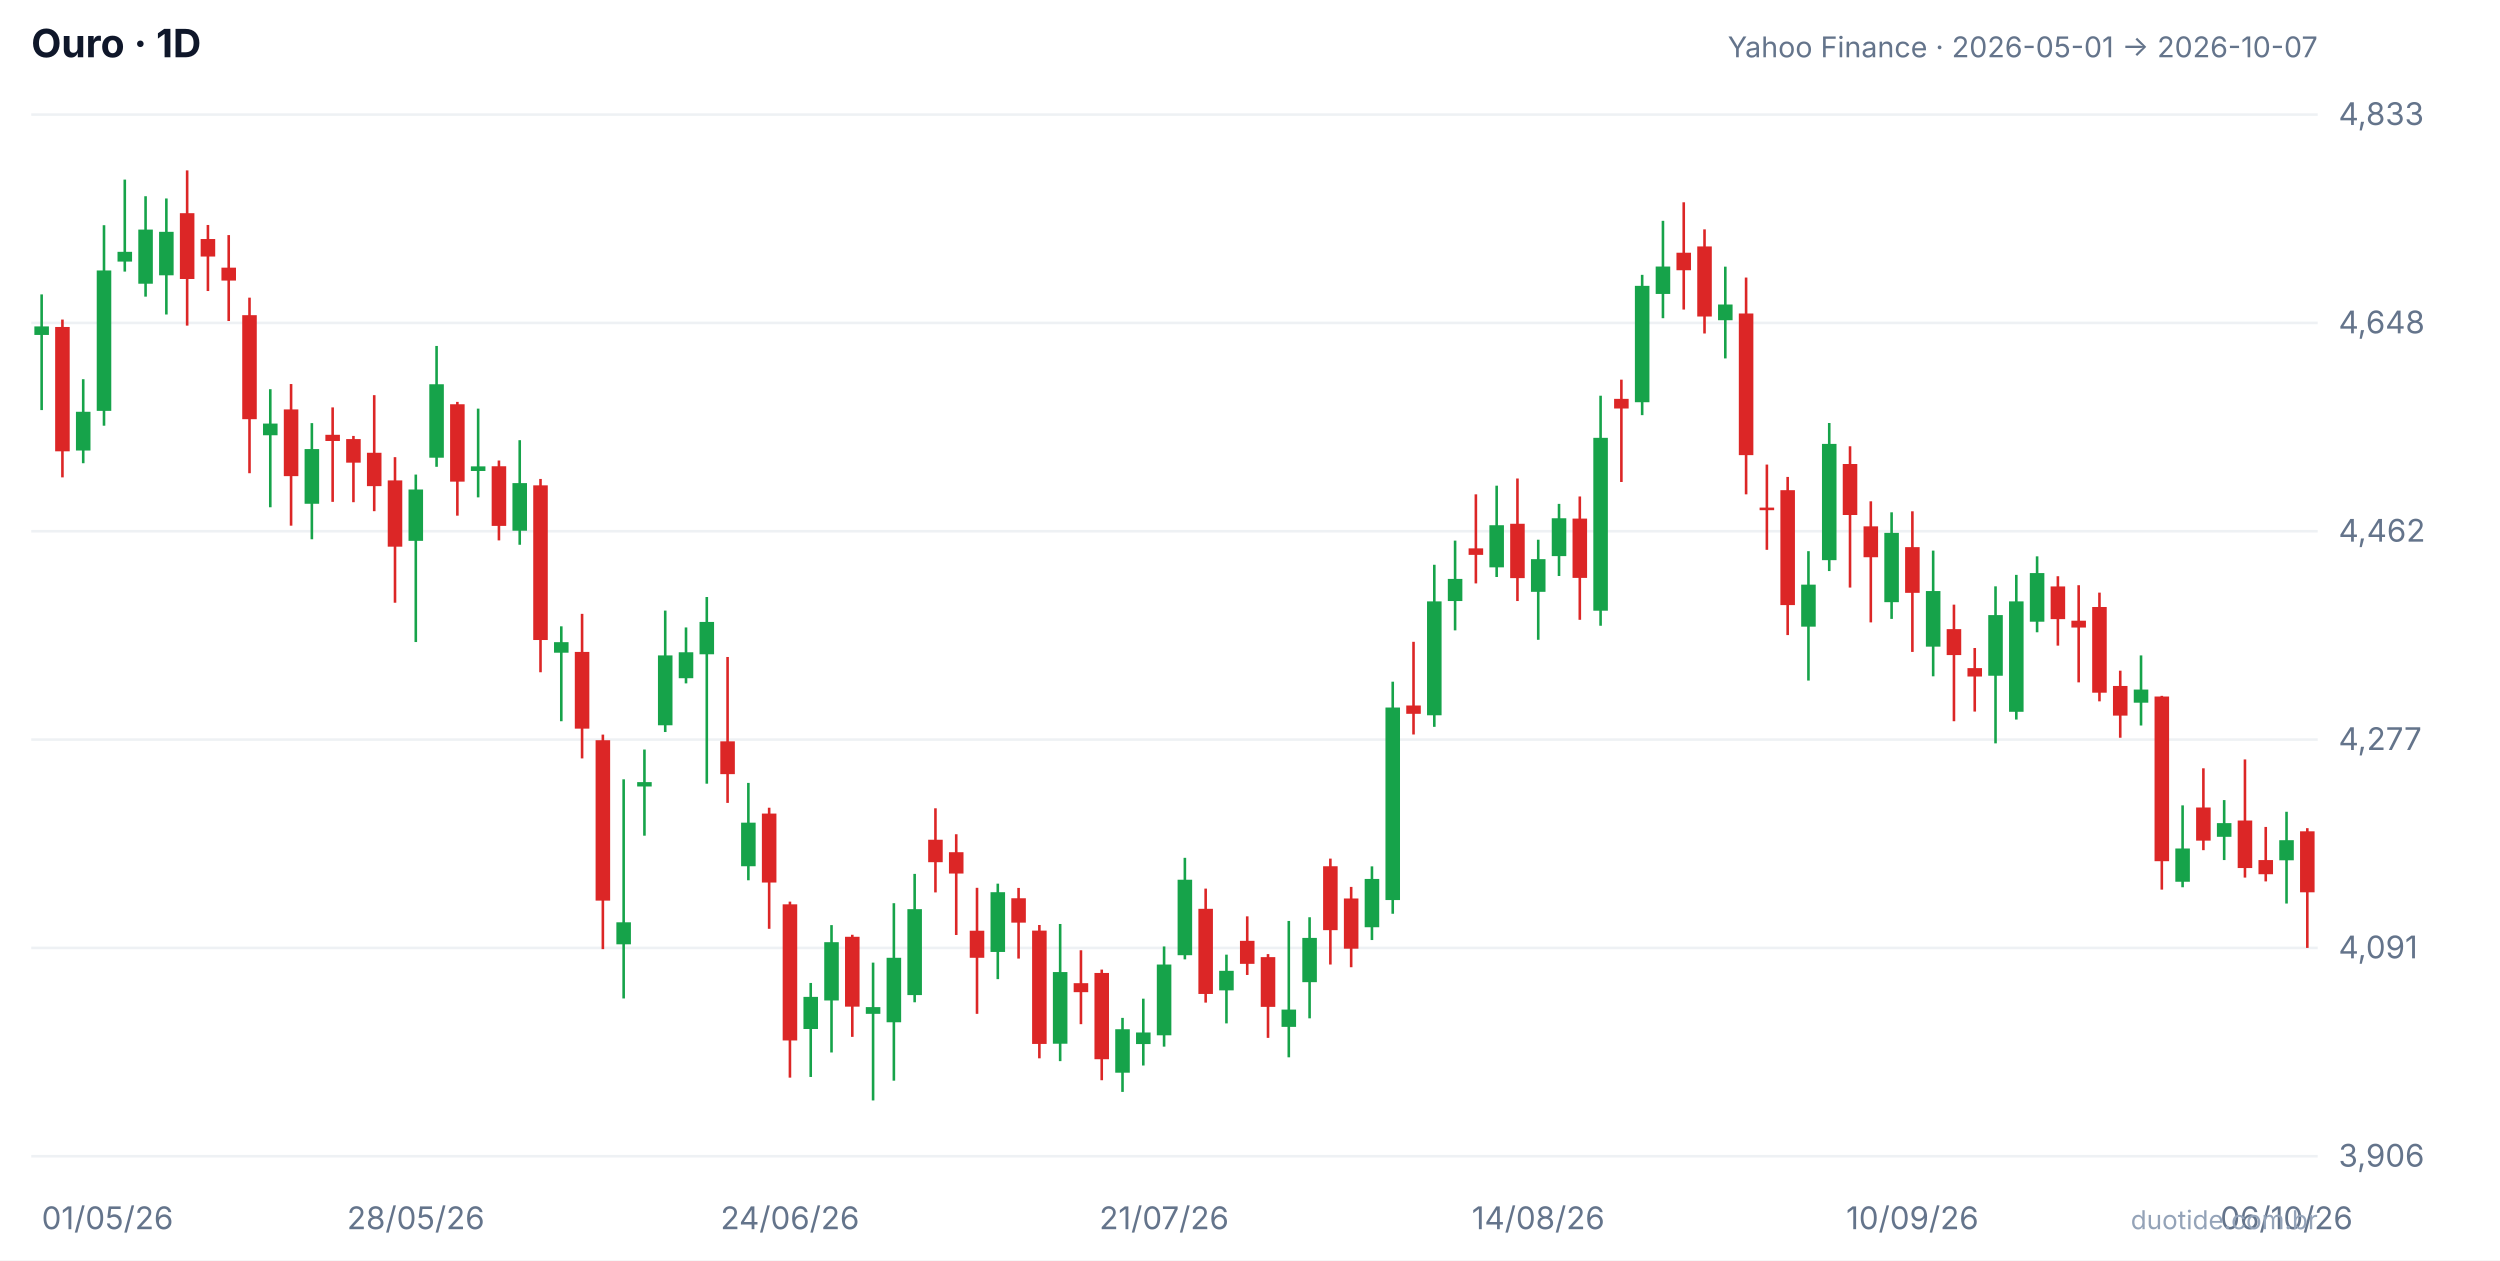
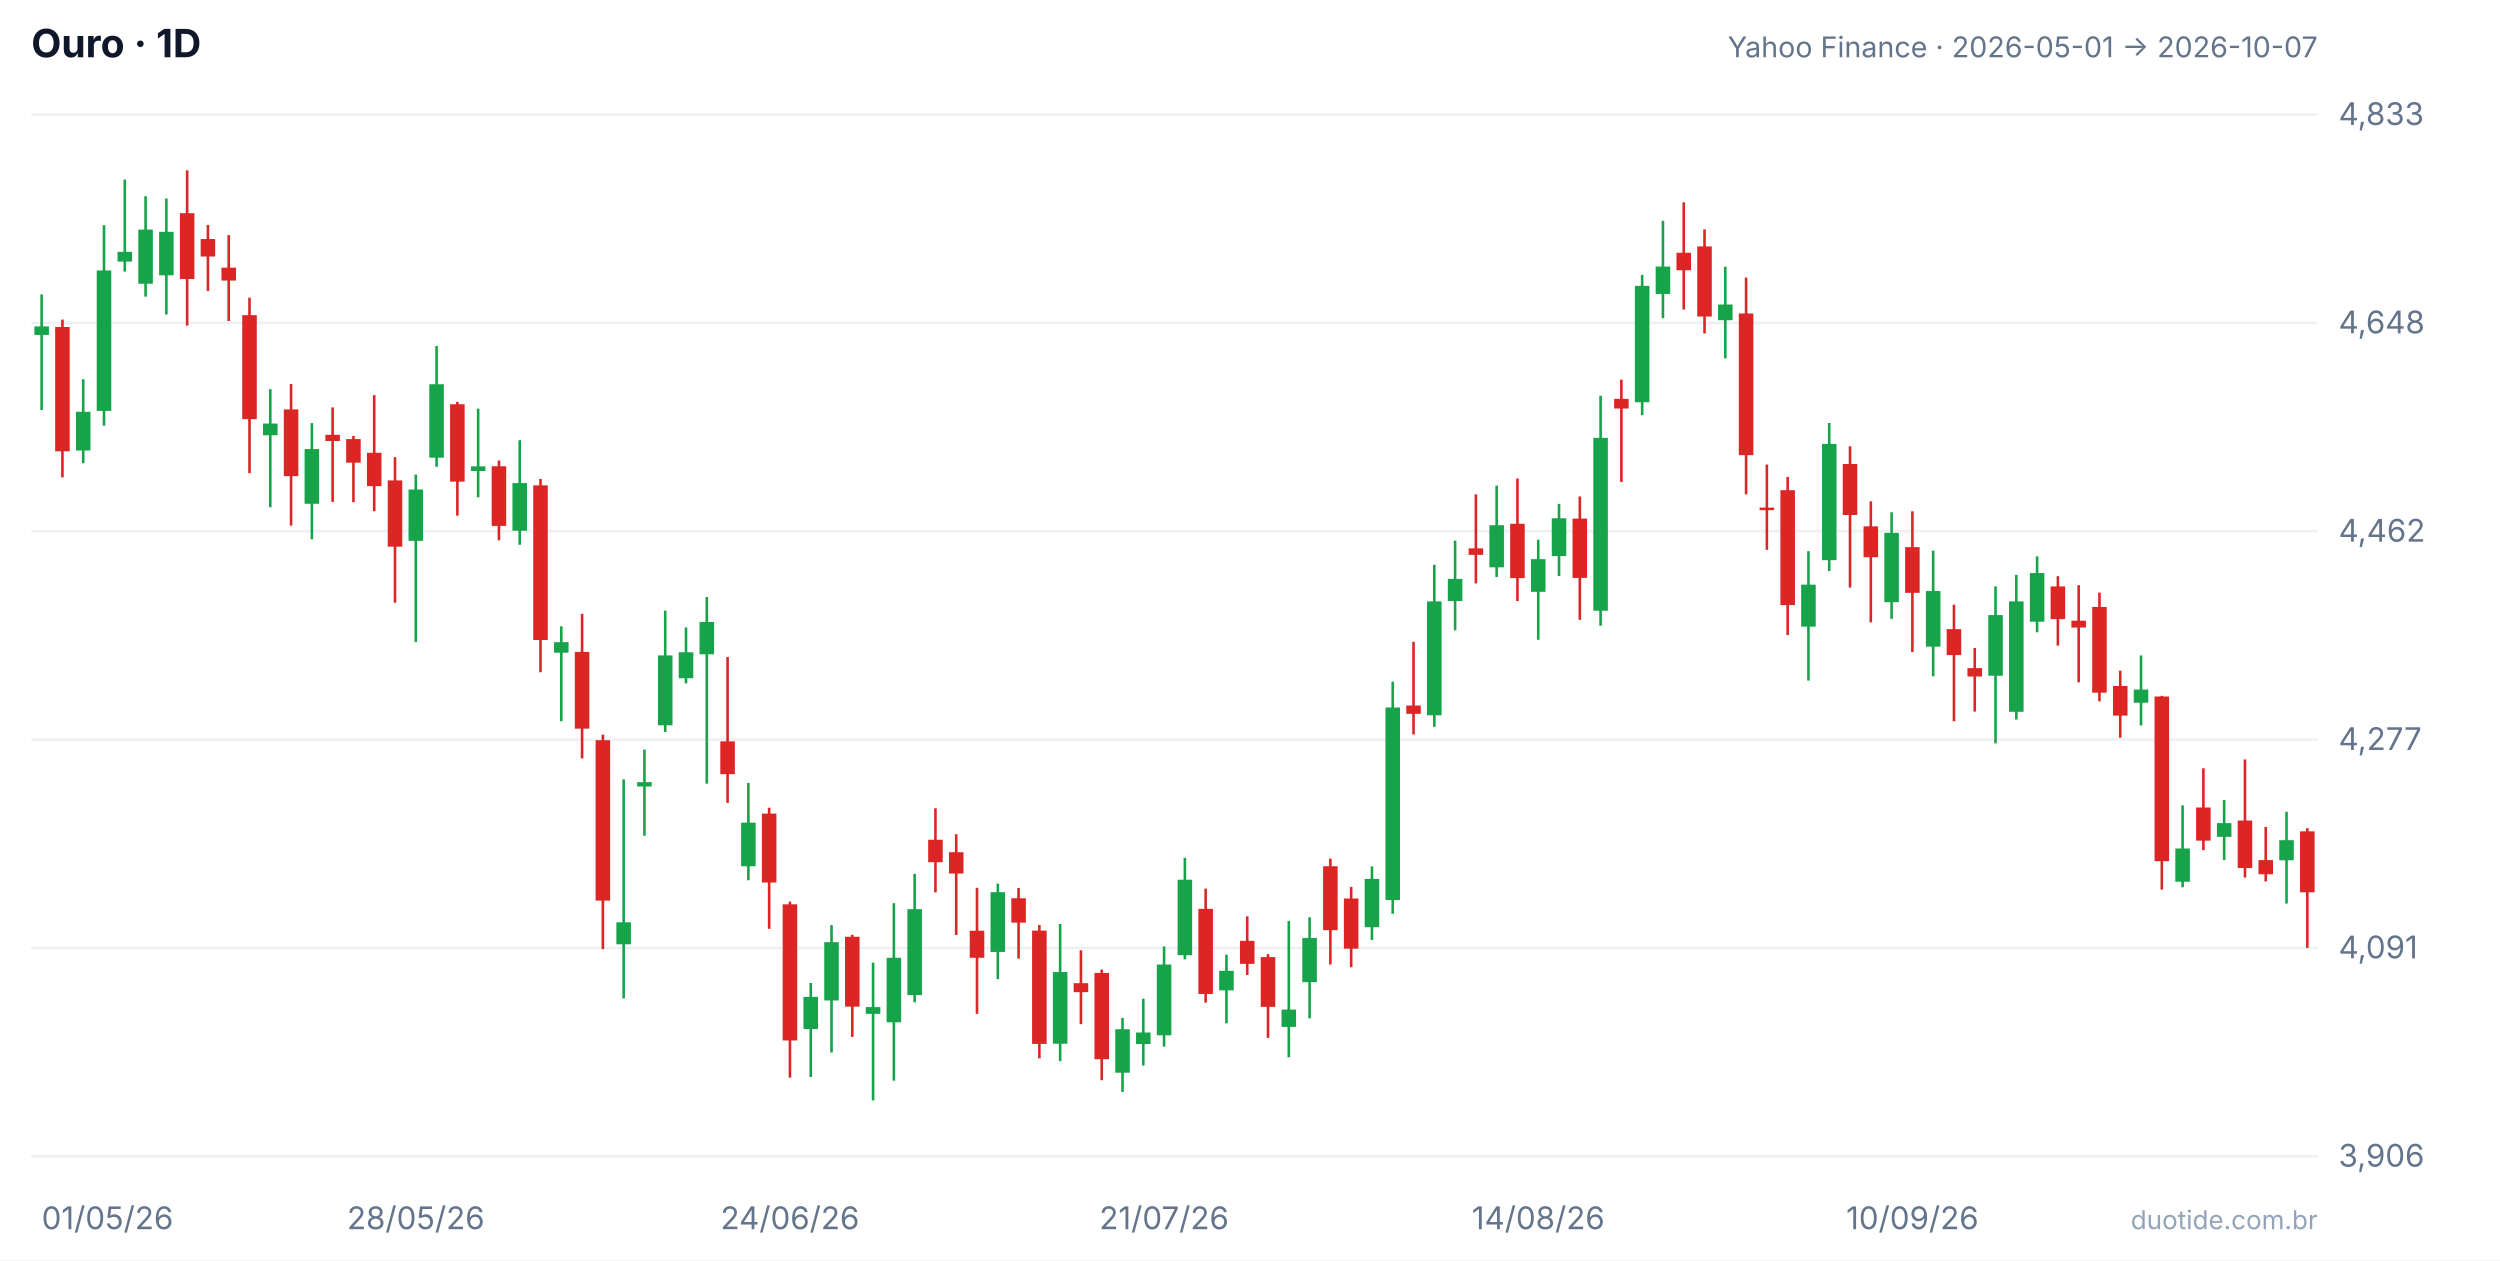
<svg xmlns="http://www.w3.org/2000/svg" viewBox="0 0 960 484" font-family="Inter,system-ui,sans-serif" font-size="12" role="img">
  <rect width="960" height="484" fill="#ffffff" />
  <text x="12" y="22" font-size="15" font-weight="700" fill="#0f172a">Ouro · 1D</text>
  <text x="890" y="22" font-size="11" fill="#64748b" text-anchor="end">Yahoo Finance · 2026-05-01 → 2026-10-07</text>
  <line x1="12" x2="890" y1="444" y2="444" stroke="#eef1f4" />
  <text x="898" y="448" fill="#64748b">3,906</text>
  <line x1="12" x2="890" y1="364" y2="364" stroke="#eef1f4" />
  <text x="898" y="368" fill="#64748b">4,091</text>
  <line x1="12" x2="890" y1="284" y2="284" stroke="#eef1f4" />
  <text x="898" y="288" fill="#64748b">4,277</text>
  <line x1="12" x2="890" y1="204" y2="204" stroke="#eef1f4" />
  <text x="898" y="208" fill="#64748b">4,462</text>
  <line x1="12" x2="890" y1="124" y2="124" stroke="#eef1f4" />
  <text x="898" y="128" fill="#64748b">4,648</text>
  <line x1="12" x2="890" y1="44" y2="44" stroke="#eef1f4" />
  <text x="898" y="48" fill="#64748b">4,833</text>
  <text x="15.991" y="472" fill="#64748b" text-anchor="start">01/05/26</text>
  <text x="159.664" y="472" fill="#64748b" text-anchor="middle">28/05/26</text>
  <text x="303.336" y="472" fill="#64748b" text-anchor="middle">24/06/26</text>
  <text x="447.009" y="472" fill="#64748b" text-anchor="middle">21/07/26</text>
  <text x="590.682" y="472" fill="#64748b" text-anchor="middle">14/08/26</text>
  <text x="734.355" y="472" fill="#64748b" text-anchor="middle">10/09/26</text>
-   <text x="878.027" y="472" fill="#64748b" text-anchor="middle">06/10/26</text>
  <line x1="15.991" x2="15.991" y1="113.048" y2="157.475" stroke="#16a34a" />
  <rect x="13.197" y="125.341" width="5.587" height="3.278" fill="#16a34a" />
  <line x1="23.973" x2="23.973" y1="122.709" y2="183.312" stroke="#dc2626" />
  <rect x="21.179" y="125.556" width="5.587" height="47.749" fill="#dc2626" />
  <line x1="31.955" x2="31.955" y1="145.613" y2="177.877" stroke="#16a34a" />
  <rect x="29.161" y="158.122" width="5.587" height="14.881" fill="#16a34a" />
  <line x1="39.936" x2="39.936" y1="86.477" y2="163.47" stroke="#16a34a" />
  <rect x="37.143" y="103.86" width="5.587" height="53.916" fill="#16a34a" />
  <line x1="47.918" x2="47.918" y1="68.965" y2="104.292" stroke="#16a34a" />
  <rect x="45.125" y="96.7" width="5.587" height="3.752" fill="#16a34a" />
  <line x1="55.9" x2="55.9" y1="75.349" y2="113.91" stroke="#16a34a" />
  <rect x="53.106" y="88.16" width="5.587" height="20.79" fill="#16a34a" />
  <line x1="63.882" x2="63.882" y1="76.212" y2="120.768" stroke="#16a34a" />
  <rect x="61.088" y="89.022" width="5.587" height="16.693" fill="#16a34a" />
  <line x1="71.864" x2="71.864" y1="65.429" y2="125.039" stroke="#dc2626" />
  <rect x="69.07" y="81.862" width="5.587" height="25.276" fill="#dc2626" />
  <line x1="79.845" x2="79.845" y1="86.391" y2="111.754" stroke="#dc2626" />
  <rect x="77.052" y="91.783" width="5.587" height="6.729" fill="#dc2626" />
  <line x1="87.827" x2="87.827" y1="90.273" y2="123.27" stroke="#dc2626" />
  <rect x="85.034" y="102.782" width="5.587" height="4.96" fill="#dc2626" />
  <line x1="95.809" x2="95.809" y1="114.298" y2="181.716" stroke="#dc2626" />
  <rect x="93.015" y="121.027" width="5.587" height="39.941" fill="#dc2626" />
  <line x1="103.791" x2="103.791" y1="149.452" y2="194.785" stroke="#16a34a" />
  <rect x="100.997" y="162.651" width="5.587" height="4.486" fill="#16a34a" />
  <line x1="111.773" x2="111.773" y1="147.468" y2="201.859" stroke="#dc2626" />
  <rect x="108.979" y="157.216" width="5.587" height="25.621" fill="#dc2626" />
  <line x1="119.755" x2="119.755" y1="162.478" y2="207.078" stroke="#16a34a" />
  <rect x="116.961" y="172.442" width="5.587" height="21.006" fill="#16a34a" />
  <line x1="127.736" x2="127.736" y1="156.44" y2="192.715" stroke="#dc2626" />
  <rect x="124.943" y="166.964" width="5.587" height="2.372" fill="#dc2626" />
  <line x1="135.718" x2="135.718" y1="167.395" y2="192.844" stroke="#dc2626" />
  <rect x="132.925" y="168.603" width="5.587" height="9.058" fill="#dc2626" />
  <line x1="143.7" x2="143.7" y1="151.738" y2="196.295" stroke="#dc2626" />
  <rect x="140.906" y="173.865" width="5.587" height="12.811" fill="#dc2626" />
  <line x1="151.682" x2="151.682" y1="175.548" y2="231.448" stroke="#dc2626" />
  <rect x="148.888" y="184.476" width="5.587" height="25.449" fill="#dc2626" />
  <line x1="159.664" x2="159.664" y1="182.233" y2="246.545" stroke="#16a34a" />
  <rect x="156.87" y="187.97" width="5.587" height="19.712" fill="#16a34a" />
  <line x1="167.645" x2="167.645" y1="132.846" y2="179.257" stroke="#16a34a" />
  <rect x="164.852" y="147.554" width="5.587" height="28.209" fill="#16a34a" />
  <line x1="175.627" x2="175.627" y1="154.326" y2="198.02" stroke="#dc2626" />
  <rect x="172.834" y="155.232" width="5.587" height="29.719" fill="#dc2626" />
  <line x1="183.609" x2="183.609" y1="156.914" y2="190.989" stroke="#16a34a" />
  <rect x="180.815" y="179.085" width="5.587" height="1.769" fill="#16a34a" />
  <line x1="191.591" x2="191.591" y1="176.842" y2="207.509" stroke="#dc2626" />
  <rect x="188.797" y="179.041" width="5.587" height="22.904" fill="#dc2626" />
  <line x1="199.573" x2="199.573" y1="169.034" y2="209.191" stroke="#16a34a" />
  <rect x="196.779" y="185.511" width="5.587" height="18.288" fill="#16a34a" />
  <line x1="207.555" x2="207.555" y1="183.915" y2="258.148" stroke="#dc2626" />
  <rect x="204.761" y="186.374" width="5.587" height="59.394" fill="#dc2626" />
  <line x1="215.536" x2="215.536" y1="240.506" y2="276.954" stroke="#16a34a" />
  <rect x="212.743" y="246.588" width="5.587" height="4.054" fill="#16a34a" />
  <line x1="223.518" x2="223.518" y1="235.718" y2="291.231" stroke="#dc2626" />
  <rect x="220.725" y="250.34" width="5.587" height="29.46" fill="#dc2626" />
  <line x1="231.5" x2="231.5" y1="282.087" y2="364.471" stroke="#dc2626" />
  <rect x="228.706" y="284.243" width="5.587" height="61.594" fill="#dc2626" />
  <line x1="239.482" x2="239.482" y1="299.254" y2="383.406" stroke="#16a34a" />
  <rect x="236.688" y="354.162" width="5.587" height="8.454" fill="#16a34a" />
  <line x1="247.464" x2="247.464" y1="287.823" y2="320.906" stroke="#16a34a" />
  <rect x="244.67" y="300.332" width="5.587" height="1.682" fill="#16a34a" />
  <line x1="255.445" x2="255.445" y1="234.468" y2="281.095" stroke="#16a34a" />
  <rect x="252.652" y="251.678" width="5.587" height="26.829" fill="#16a34a" />
  <line x1="263.427" x2="263.427" y1="240.938" y2="262.418" stroke="#16a34a" />
  <rect x="260.634" y="250.47" width="5.587" height="9.964" fill="#16a34a" />
  <line x1="271.409" x2="271.409" y1="229.248" y2="300.936" stroke="#16a34a" />
  <rect x="268.615" y="238.824" width="5.587" height="12.422" fill="#16a34a" />
  <line x1="279.391" x2="279.391" y1="252.281" y2="308.312" stroke="#dc2626" />
  <rect x="276.597" y="284.675" width="5.587" height="12.595" fill="#dc2626" />
  <line x1="287.373" x2="287.373" y1="300.634" y2="338.03" stroke="#16a34a" />
  <rect x="284.579" y="315.903" width="5.587" height="16.736" fill="#16a34a" />
  <line x1="295.355" x2="295.355" y1="310.166" y2="356.664" stroke="#dc2626" />
  <rect x="292.561" y="312.409" width="5.587" height="26.484" fill="#dc2626" />
  <line x1="303.336" x2="303.336" y1="346.226" y2="413.815" stroke="#dc2626" />
  <rect x="300.543" y="347.261" width="5.587" height="52.277" fill="#dc2626" />
  <line x1="311.318" x2="311.318" y1="377.454" y2="413.557" stroke="#16a34a" />
  <rect x="308.525" y="382.803" width="5.587" height="12.336" fill="#16a34a" />
  <line x1="319.3" x2="319.3" y1="355.24" y2="404.153" stroke="#16a34a" />
  <rect x="316.506" y="361.797" width="5.587" height="22.386" fill="#16a34a" />
  <line x1="327.282" x2="327.282" y1="358.95" y2="398.158" stroke="#dc2626" />
  <rect x="324.488" y="359.726" width="5.587" height="26.829" fill="#dc2626" />
  <line x1="335.264" x2="335.264" y1="369.647" y2="422.571" stroke="#16a34a" />
  <rect x="332.47" y="386.728" width="5.587" height="2.588" fill="#16a34a" />
  <line x1="343.245" x2="343.245" y1="346.829" y2="414.98" stroke="#16a34a" />
  <rect x="340.452" y="367.792" width="5.587" height="24.758" fill="#16a34a" />
  <line x1="351.227" x2="351.227" y1="335.572" y2="384.873" stroke="#16a34a" />
  <rect x="348.434" y="349.115" width="5.587" height="32.997" fill="#16a34a" />
  <line x1="359.209" x2="359.209" y1="310.382" y2="342.689" stroke="#dc2626" />
  <rect x="356.415" y="322.459" width="5.587" height="8.627" fill="#dc2626" />
  <line x1="367.191" x2="367.191" y1="320.346" y2="359.036" stroke="#dc2626" />
  <rect x="364.397" y="327.247" width="5.587" height="8.195" fill="#dc2626" />
  <line x1="375.173" x2="375.173" y1="340.92" y2="389.316" stroke="#dc2626" />
  <rect x="372.379" y="357.397" width="5.587" height="10.395" fill="#dc2626" />
  <line x1="383.155" x2="383.155" y1="339.324" y2="375.988" stroke="#16a34a" />
  <rect x="380.361" y="342.603" width="5.587" height="22.947" fill="#16a34a" />
  <line x1="391.136" x2="391.136" y1="340.963" y2="368.094" stroke="#dc2626" />
  <rect x="388.343" y="344.932" width="5.587" height="9.36" fill="#dc2626" />
  <line x1="399.118" x2="399.118" y1="355.197" y2="406.396" stroke="#dc2626" />
  <rect x="396.325" y="357.354" width="5.587" height="43.521" fill="#dc2626" />
  <line x1="407.1" x2="407.1" y1="354.809" y2="407.475" stroke="#16a34a" />
  <rect x="404.306" y="373.27" width="5.587" height="27.519" fill="#16a34a" />
  <line x1="415.082" x2="415.082" y1="364.902" y2="393.284" stroke="#dc2626" />
  <rect x="412.288" y="377.54" width="5.587" height="3.451" fill="#dc2626" />
  <line x1="423.064" x2="423.064" y1="372.321" y2="414.807" stroke="#dc2626" />
  <rect x="420.27" y="373.615" width="5.587" height="33.126" fill="#dc2626" />
  <line x1="431.045" x2="431.045" y1="390.869" y2="419.293" stroke="#16a34a" />
  <rect x="428.252" y="395.225" width="5.587" height="16.693" fill="#16a34a" />
  <line x1="439.027" x2="439.027" y1="383.493" y2="409.157" stroke="#16a34a" />
  <rect x="436.234" y="396.476" width="5.587" height="4.443" fill="#16a34a" />
  <line x1="447.009" x2="447.009" y1="363.436" y2="401.911" stroke="#16a34a" />
  <rect x="444.215" y="370.38" width="5.587" height="27.174" fill="#16a34a" />
  <line x1="454.991" x2="454.991" y1="329.404" y2="368.396" stroke="#16a34a" />
  <rect x="452.197" y="337.815" width="5.587" height="28.985" fill="#16a34a" />
  <line x1="462.973" x2="462.973" y1="341.222" y2="385.002" stroke="#dc2626" />
  <rect x="460.179" y="348.986" width="5.587" height="32.695" fill="#dc2626" />
  <line x1="470.955" x2="470.955" y1="366.585" y2="392.982" stroke="#16a34a" />
  <rect x="468.161" y="372.796" width="5.587" height="7.505" fill="#16a34a" />
  <line x1="478.936" x2="478.936" y1="351.876" y2="374.392" stroke="#dc2626" />
  <rect x="476.143" y="361.279" width="5.587" height="8.842" fill="#dc2626" />
  <line x1="486.918" x2="486.918" y1="366.369" y2="398.546" stroke="#dc2626" />
  <rect x="484.125" y="367.533" width="5.587" height="19.108" fill="#dc2626" />
  <line x1="494.9" x2="494.9" y1="353.644" y2="406.008" stroke="#16a34a" />
  <rect x="492.106" y="387.677" width="5.587" height="6.643" fill="#16a34a" />
  <line x1="502.882" x2="502.882" y1="352.221" y2="391.041" stroke="#16a34a" />
  <rect x="500.088" y="360.158" width="5.587" height="16.995" fill="#16a34a" />
  <line x1="510.864" x2="510.864" y1="329.706" y2="370.38" stroke="#dc2626" />
  <rect x="508.07" y="332.639" width="5.587" height="24.543" fill="#dc2626" />
  <line x1="518.845" x2="518.845" y1="340.575" y2="371.415" stroke="#dc2626" />
  <rect x="516.052" y="345.018" width="5.587" height="19.281" fill="#dc2626" />
  <line x1="526.827" x2="526.827" y1="332.682" y2="360.977" stroke="#16a34a" />
  <rect x="524.034" y="337.513" width="5.587" height="18.547" fill="#16a34a" />
  <line x1="534.809" x2="534.809" y1="261.771" y2="350.884" stroke="#16a34a" />
  <rect x="532.015" y="271.691" width="5.587" height="73.93" fill="#16a34a" />
  <line x1="542.791" x2="542.791" y1="246.458" y2="282.043" stroke="#dc2626" />
  <rect x="539.997" y="270.915" width="5.587" height="3.192" fill="#dc2626" />
  <line x1="550.773" x2="550.773" y1="216.869" y2="279.11" stroke="#16a34a" />
  <rect x="547.979" y="230.931" width="5.587" height="43.737" fill="#16a34a" />
  <line x1="558.755" x2="558.755" y1="207.596" y2="242.059" stroke="#16a34a" />
  <rect x="555.961" y="222.304" width="5.587" height="8.497" fill="#16a34a" />
  <line x1="566.736" x2="566.736" y1="189.825" y2="224.029" stroke="#dc2626" />
  <rect x="563.943" y="210.572" width="5.587" height="2.502" fill="#dc2626" />
  <line x1="574.718" x2="574.718" y1="186.503" y2="221.571" stroke="#16a34a" />
  <rect x="571.925" y="201.686" width="5.587" height="16.175" fill="#16a34a" />
  <line x1="582.7" x2="582.7" y1="183.743" y2="230.801" stroke="#dc2626" />
  <rect x="579.906" y="201.126" width="5.587" height="20.876" fill="#dc2626" />
  <line x1="590.682" x2="590.682" y1="207.25" y2="245.682" stroke="#16a34a" />
  <rect x="587.888" y="214.713" width="5.587" height="12.552" fill="#16a34a" />
  <line x1="598.664" x2="598.664" y1="193.491" y2="221.183" stroke="#16a34a" />
  <rect x="595.87" y="199.012" width="5.587" height="14.536" fill="#16a34a" />
  <line x1="606.645" x2="606.645" y1="190.644" y2="238.005" stroke="#dc2626" />
  <rect x="603.852" y="199.141" width="5.587" height="22.774" fill="#dc2626" />
  <line x1="614.627" x2="614.627" y1="151.954" y2="240.291" stroke="#16a34a" />
  <rect x="611.834" y="168.129" width="5.587" height="66.382" fill="#16a34a" />
  <line x1="622.609" x2="622.609" y1="145.786" y2="185.08" stroke="#dc2626" />
  <rect x="619.815" y="153.161" width="5.587" height="3.709" fill="#dc2626" />
  <line x1="630.591" x2="630.591" y1="105.542" y2="159.416" stroke="#16a34a" />
  <rect x="627.797" y="109.769" width="5.587" height="44.686" fill="#16a34a" />
  <line x1="638.573" x2="638.573" y1="84.795" y2="122.192" stroke="#16a34a" />
  <rect x="635.779" y="102.351" width="5.587" height="10.524" fill="#16a34a" />
  <line x1="646.555" x2="646.555" y1="77.678" y2="118.871" stroke="#dc2626" />
  <rect x="643.761" y="97.045" width="5.587" height="6.729" fill="#dc2626" />
  <line x1="654.536" x2="654.536" y1="88.073" y2="128.058" stroke="#dc2626" />
  <rect x="651.743" y="94.63" width="5.587" height="26.915" fill="#dc2626" />
  <line x1="662.518" x2="662.518" y1="102.394" y2="137.633" stroke="#16a34a" />
  <rect x="659.725" y="116.93" width="5.587" height="6.039" fill="#16a34a" />
  <line x1="670.5" x2="670.5" y1="106.578" y2="189.825" stroke="#dc2626" />
  <rect x="667.706" y="120.38" width="5.587" height="54.391" fill="#dc2626" />
  <line x1="678.482" x2="678.482" y1="178.394" y2="211.132" stroke="#dc2626" />
  <rect x="675.688" y="194.914" width="5.587" height="1" fill="#dc2626" />
  <line x1="686.464" x2="686.464" y1="183.139" y2="243.87" stroke="#dc2626" />
  <rect x="683.67" y="188.229" width="5.587" height="44.125" fill="#dc2626" />
  <line x1="694.445" x2="694.445" y1="211.65" y2="261.339" stroke="#16a34a" />
  <rect x="691.652" y="224.504" width="5.587" height="16.132" fill="#16a34a" />
  <line x1="702.427" x2="702.427" y1="162.435" y2="219.285" stroke="#16a34a" />
  <rect x="699.634" y="170.458" width="5.587" height="44.643" fill="#16a34a" />
  <line x1="710.409" x2="710.409" y1="171.364" y2="225.625" stroke="#dc2626" />
  <rect x="707.615" y="178.179" width="5.587" height="19.582" fill="#dc2626" />
  <line x1="718.391" x2="718.391" y1="192.499" y2="238.997" stroke="#dc2626" />
  <rect x="715.597" y="202.118" width="5.587" height="11.862" fill="#dc2626" />
  <line x1="726.373" x2="726.373" y1="196.726" y2="237.659" stroke="#16a34a" />
  <rect x="723.579" y="204.619" width="5.587" height="26.613" fill="#16a34a" />
  <line x1="734.355" x2="734.355" y1="196.338" y2="250.34" stroke="#dc2626" />
  <rect x="731.561" y="210.097" width="5.587" height="17.555" fill="#dc2626" />
  <line x1="742.336" x2="742.336" y1="211.434" y2="259.7" stroke="#16a34a" />
  <rect x="739.543" y="226.962" width="5.587" height="21.351" fill="#16a34a" />
  <line x1="750.318" x2="750.318" y1="232.182" y2="276.954" stroke="#dc2626" />
  <rect x="747.525" y="241.584" width="5.587" height="9.964" fill="#dc2626" />
  <line x1="758.3" x2="758.3" y1="248.831" y2="273.244" stroke="#dc2626" />
  <rect x="755.506" y="256.552" width="5.587" height="3.235" fill="#dc2626" />
  <line x1="766.282" x2="766.282" y1="225.151" y2="285.451" stroke="#16a34a" />
  <rect x="763.488" y="236.193" width="5.587" height="23.292" fill="#16a34a" />
  <line x1="774.264" x2="774.264" y1="220.751" y2="276.307" stroke="#16a34a" />
  <rect x="771.47" y="230.931" width="5.587" height="42.4" fill="#16a34a" />
  <line x1="782.245" x2="782.245" y1="213.634" y2="242.792" stroke="#16a34a" />
  <rect x="779.452" y="220.061" width="5.587" height="18.677" fill="#16a34a" />
  <line x1="790.227" x2="790.227" y1="221.269" y2="247.925" stroke="#dc2626" />
  <rect x="787.434" y="225.194" width="5.587" height="12.552" fill="#dc2626" />
  <line x1="798.209" x2="798.209" y1="224.719" y2="262.03" stroke="#dc2626" />
  <rect x="795.415" y="238.35" width="5.587" height="2.631" fill="#dc2626" />
  <line x1="806.191" x2="806.191" y1="227.566" y2="269.319" stroke="#dc2626" />
  <rect x="803.397" y="233.087" width="5.587" height="32.911" fill="#dc2626" />
  <line x1="814.173" x2="814.173" y1="257.544" y2="283.294" stroke="#dc2626" />
  <rect x="811.379" y="263.41" width="5.587" height="11.387" fill="#dc2626" />
  <line x1="822.155" x2="822.155" y1="251.678" y2="278.593" stroke="#16a34a" />
  <rect x="819.361" y="264.79" width="5.587" height="5.047" fill="#16a34a" />
  <line x1="830.136" x2="830.136" y1="267.206" y2="341.61" stroke="#dc2626" />
  <rect x="827.343" y="267.464" width="5.587" height="63.233" fill="#dc2626" />
  <line x1="838.118" x2="838.118" y1="309.26" y2="340.704" stroke="#16a34a" />
  <rect x="835.325" y="325.824" width="5.587" height="12.767" fill="#16a34a" />
  <line x1="846.1" x2="846.1" y1="295.026" y2="326.471" stroke="#dc2626" />
  <rect x="843.306" y="310.08" width="5.587" height="12.724" fill="#dc2626" />
  <line x1="854.082" x2="854.082" y1="307.233" y2="330.266" stroke="#16a34a" />
  <rect x="851.288" y="316.076" width="5.587" height="5.262" fill="#16a34a" />
  <line x1="862.064" x2="862.064" y1="291.619" y2="336.995" stroke="#dc2626" />
  <rect x="859.27" y="315.083" width="5.587" height="18.245" fill="#dc2626" />
  <line x1="870.045" x2="870.045" y1="317.542" y2="338.462" stroke="#dc2626" />
  <rect x="867.252" y="330.266" width="5.587" height="5.435" fill="#dc2626" />
  <line x1="878.027" x2="878.027" y1="311.719" y2="346.959" stroke="#16a34a" />
  <rect x="875.234" y="322.632" width="5.587" height="7.721" fill="#16a34a" />
  <line x1="886.009" x2="886.009" y1="318.017" y2="363.997" stroke="#dc2626" />
  <rect x="883.215" y="319.224" width="5.587" height="23.421" fill="#dc2626" />
  <text x="890" y="472" font-size="10" fill="#94a3b8" text-anchor="end">duotide.com.br</text>
</svg>
